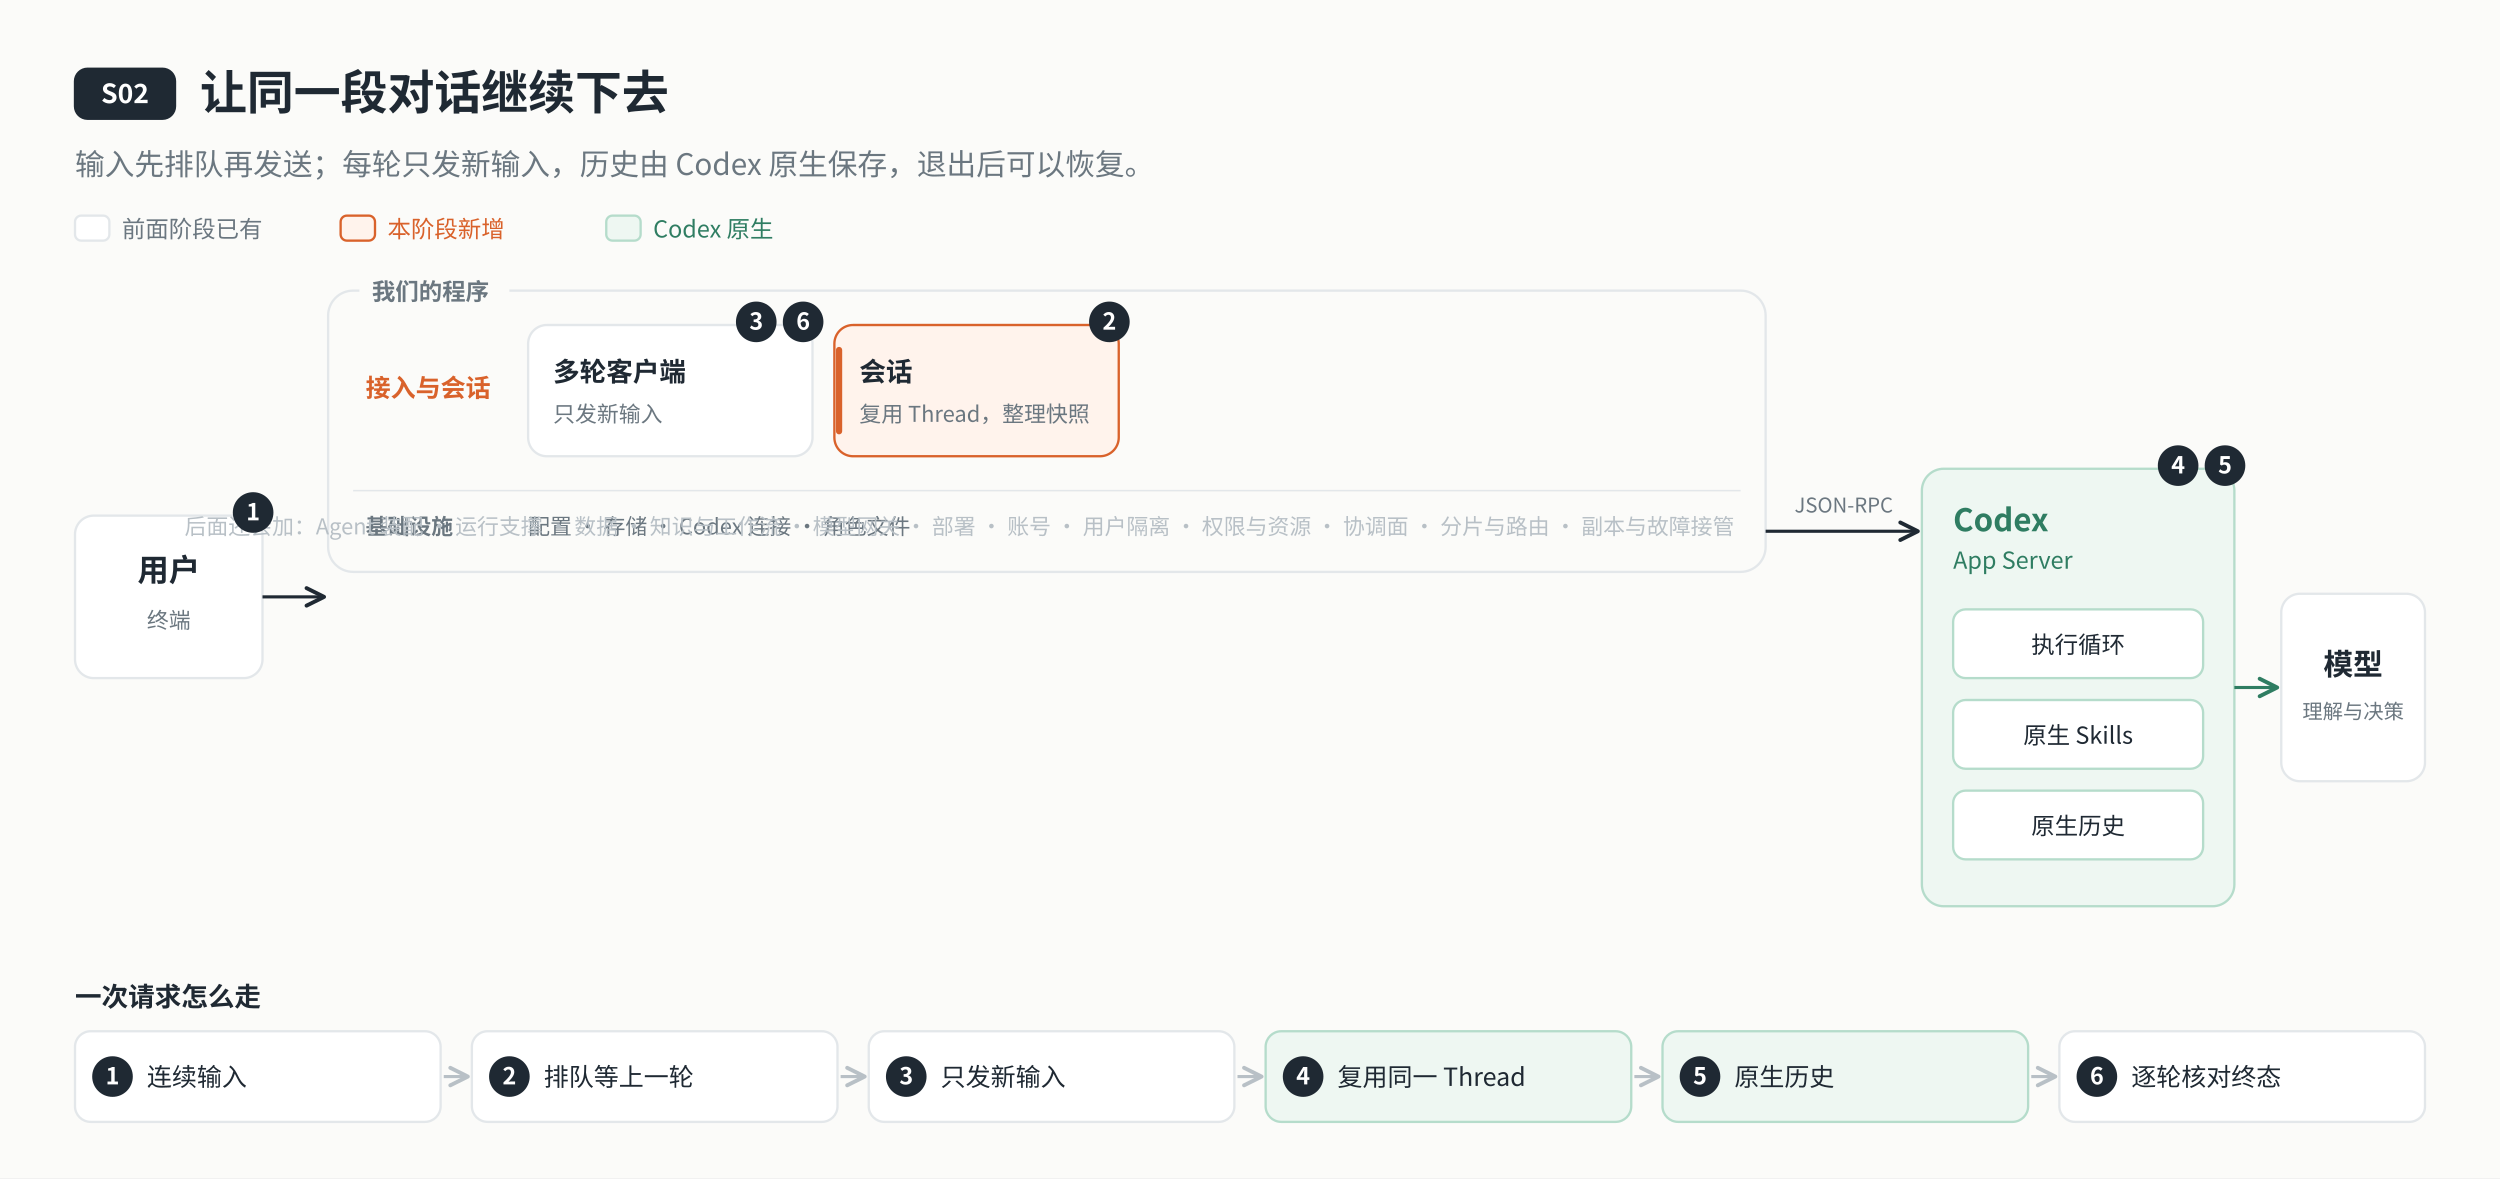
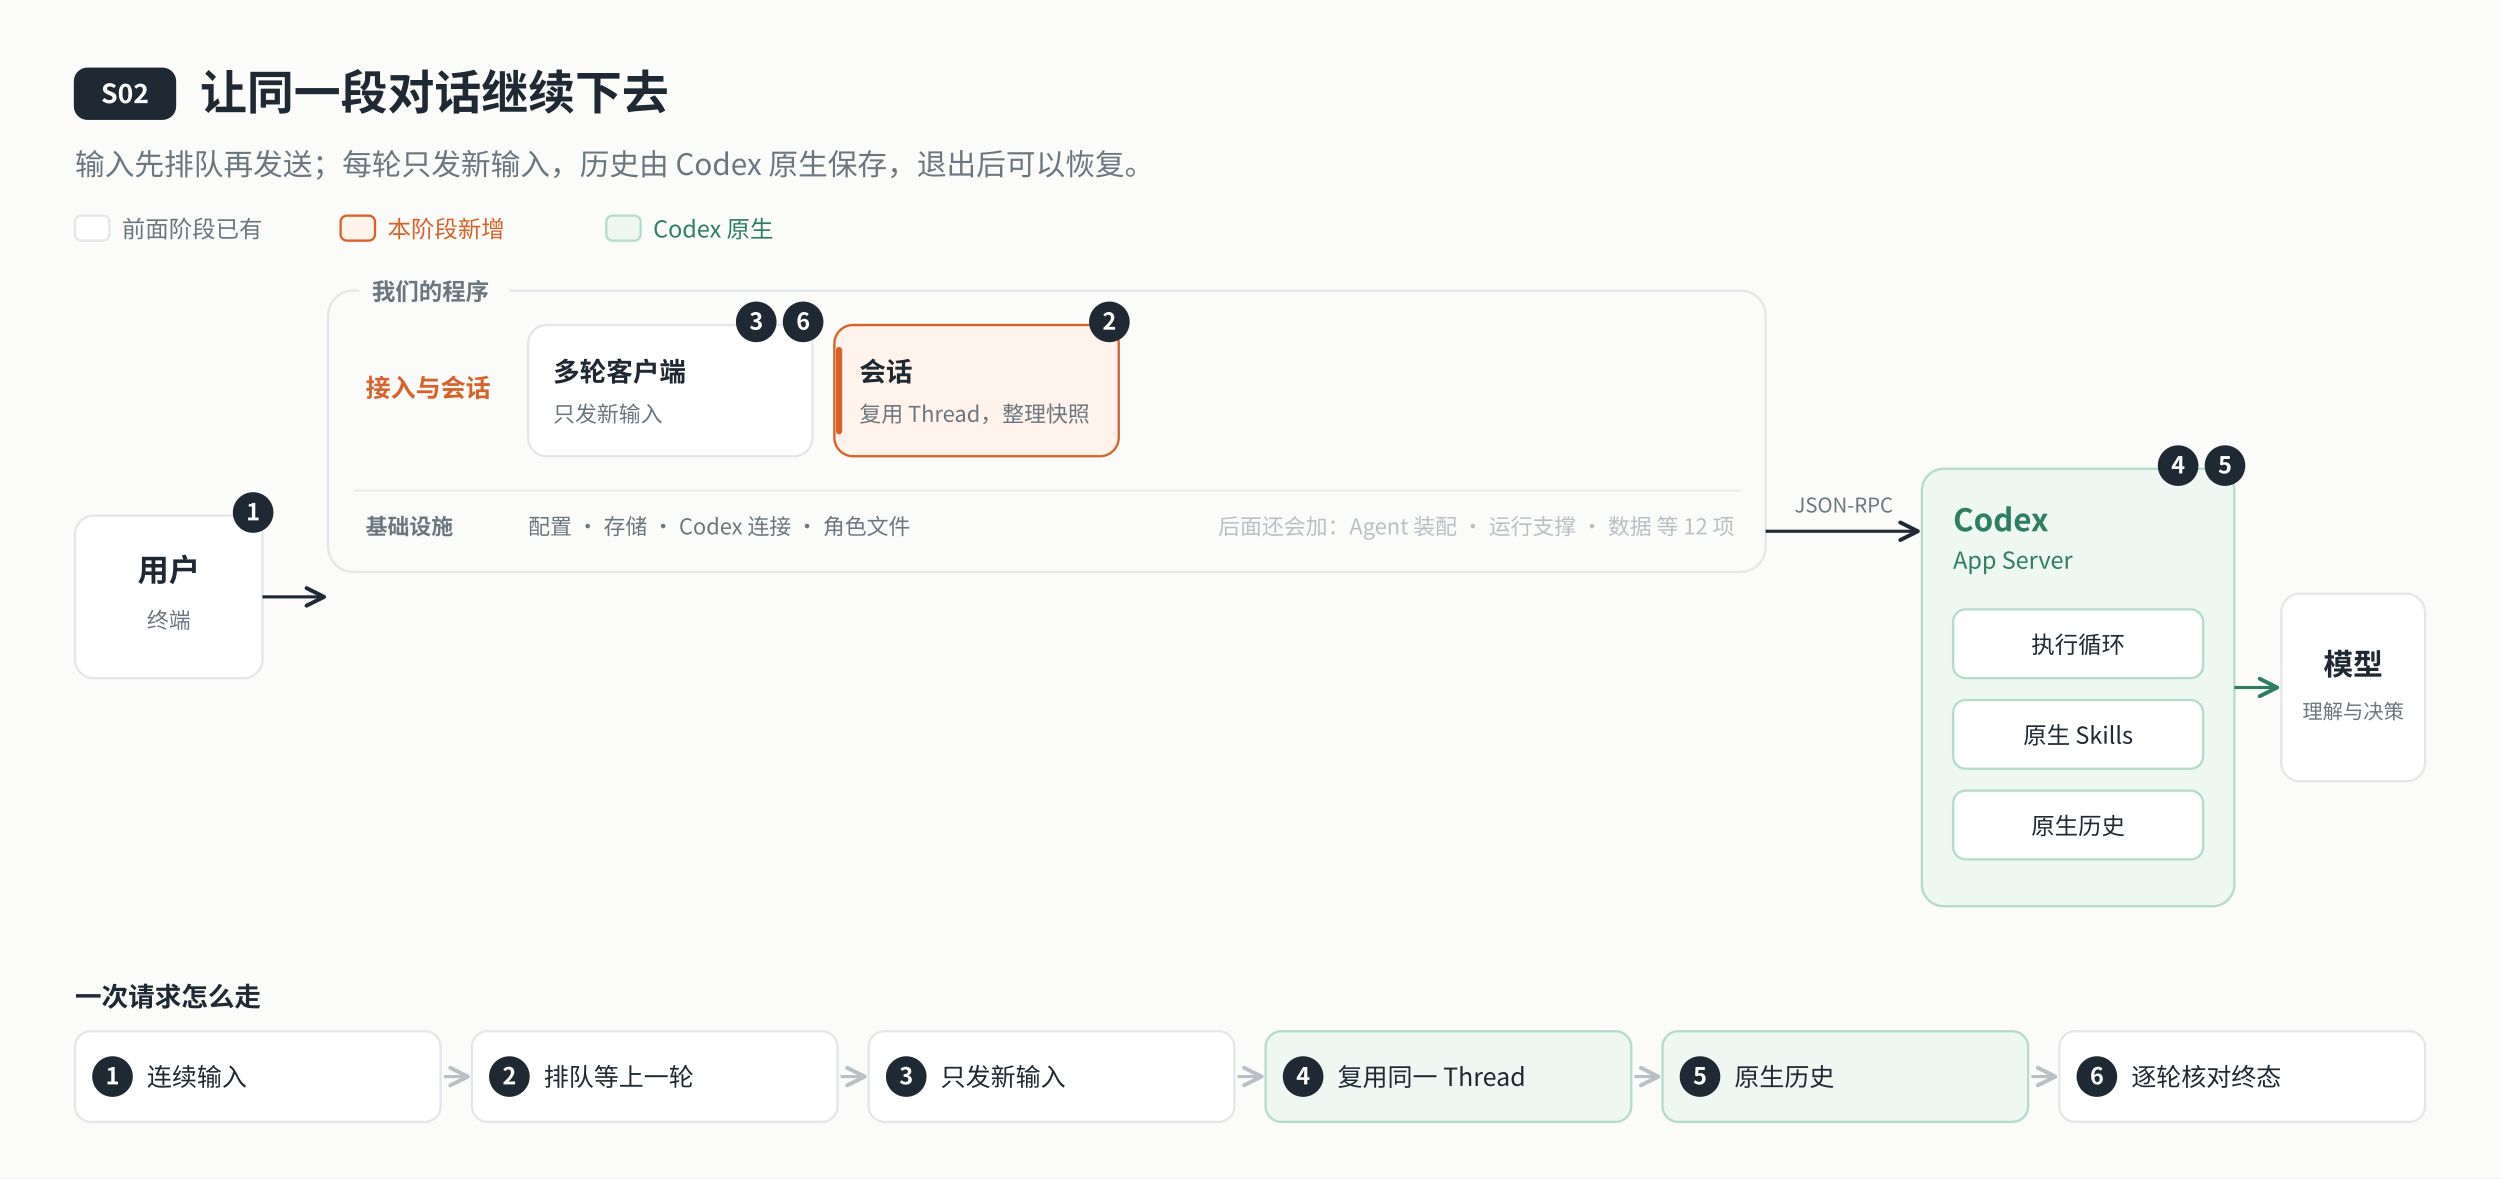
<svg xmlns="http://www.w3.org/2000/svg" width="1600" height="754" viewBox="0 0 1600 754" role="img" aria-labelledby="title desc">
  <defs>
    <marker id="mB8C0C6" viewBox="0 0 10 10" refX="8" refY="5" markerWidth="7" markerHeight="7" orient="auto-start-reverse">
      <path d="M1 1 L9 5 L1 9" fill="none" stroke="#B8C0C6" stroke-width="1.8" stroke-linecap="round" stroke-linejoin="round" />
    </marker>
    <marker id="m1F2933" viewBox="0 0 10 10" refX="8" refY="5" markerWidth="7" markerHeight="7" orient="auto-start-reverse">
      <path d="M1 1 L9 5 L1 9" fill="none" stroke="#1F2933" stroke-width="1.8" stroke-linecap="round" stroke-linejoin="round" />
    </marker>
    <marker id="m2F7D62" viewBox="0 0 10 10" refX="8" refY="5" markerWidth="7" markerHeight="7" orient="auto-start-reverse">
      <path d="M1 1 L9 5 L1 9" fill="none" stroke="#2F7D62" stroke-width="1.8" stroke-linecap="round" stroke-linejoin="round" />
    </marker>
  </defs>
  <g font-family="PingFang SC, Microsoft YaHei, Noto Sans CJK SC, sans-serif">
    <rect x="0" y="0" width="1600" height="754" fill="#FBFBF9" />
    <rect x="48" y="44" width="64" height="32" rx="8" fill="#1F2933" stroke="#1F2933" stroke-width="1.5" />
    <text x="80" y="66" font-size="17" fill="#fff" font-weight="700" text-anchor="middle">S02</text>
    <text x="128" y="70" font-size="30" fill="#1F2933" font-weight="700" text-anchor="start">让同一段对话继续下去</text>
    <text x="48" y="112" font-size="19" fill="#6B7780" font-weight="400" text-anchor="start">输入先排队再发送；每轮只发新输入，历史由 Codex 原生保存，退出后可以恢复。</text>
    <rect x="48" y="138" width="22" height="16" rx="4" fill="#FFFFFF" stroke="#E3E7EA" stroke-width="1.5" />
    <text x="78" y="152" font-size="15" fill="#6B7780" font-weight="400" text-anchor="start">前面阶段已有</text>
    <rect x="218" y="138" width="22" height="16" rx="4" fill="#FFF3EC" stroke="#D9622B" stroke-width="1.5" />
    <text x="248" y="152" font-size="15" fill="#D9622B" font-weight="400" text-anchor="start">本阶段新增</text>
    <rect x="388" y="138" width="22" height="16" rx="4" fill="#EEF7F2" stroke="#B5DCCB" stroke-width="1.5" />
    <text x="418" y="152" font-size="15" fill="#2F7D62" font-weight="400" text-anchor="start">Codex 原生</text>
    <rect x="48" y="330" width="120" height="104" rx="12" fill="#FFFFFF" stroke="#E3E7EA" stroke-width="1.5" />
    <text x="108" y="372" font-size="20" fill="#1F2933" font-weight="600" text-anchor="middle">用户</text>
    <text x="108" y="402" font-size="14" fill="#6B7780" font-weight="400" text-anchor="middle">终端</text>
    <rect x="210" y="186" width="920" height="180" rx="16" fill="none" stroke="#E3E7EA" stroke-width="1.5" />
    <rect x="230" y="175" width="96" height="22" fill="#FBFBF9" />
    <text x="238" y="192" font-size="15" fill="#6B7780" font-weight="600" text-anchor="start">我们的程序</text>
    <text x="234" y="254" font-size="16" fill="#D9622B" font-weight="600" text-anchor="start">接入与会话</text>
    <rect x="338" y="208" width="182" height="84" rx="12" fill="#FFFFFF" stroke="#E3E7EA" stroke-width="1.5" />
    <text x="354" y="244" font-size="17" fill="#1F2933" font-weight="600" text-anchor="start">多轮客户端</text>
    <text x="354" y="270" font-size="14" fill="#6B7780" font-weight="400" text-anchor="start">只发新输入</text>
    <rect x="534" y="208" width="182" height="84" rx="12" fill="#FFF3EC" stroke="#D9622B" stroke-width="1.5" />
    <rect x="535" y="222" width="4" height="56" rx="2" fill="#D9622B" />
    <text x="550" y="244" font-size="17" fill="#1F2933" font-weight="600" text-anchor="start">会话</text>
    <text x="550" y="270" font-size="14" fill="#6B7780" font-weight="400" text-anchor="start">复用 Thread，整理快照</text>
    <line x1="226" y1="314" x2="1114" y2="314" stroke="#E3E7EA" stroke-width="1" />
    <text x="234" y="342" font-size="14" fill="#6B7780" font-weight="600" text-anchor="start">基础设施</text>
    <text x="338" y="342" font-size="14" fill="#6B7780" font-weight="400" text-anchor="start">配置 · 存储 · Codex 连接 · 角色文件</text>
-     <text x="1110" y="342" font-size="14" fill="#B8C0C6" font-weight="400" text-anchor="end">后面还会加：Agent 装配 · 运行支撑 · 数据 · 知识与工作流 · 模型网关 · 部署 · 账号 · 用户隔离 · 权限与资源 · 协调面 · 分片与路由 · 副本与故障接管</text>
+     <text x="1110" y="342" font-size="14" fill="#B8C0C6" font-weight="400" text-anchor="end">后面还会加：Agent 装配 · 运行支撑 · 数据 等 12 项</text>
    <rect x="1230" y="300" width="200" height="280" rx="14" fill="#EEF7F2" stroke="#B5DCCB" stroke-width="1.5" />
    <text x="1250" y="340" font-size="20" fill="#2F7D62" font-weight="700" text-anchor="start">Codex</text>
    <text x="1250" y="364" font-size="15" fill="#2F7D62" font-weight="400" text-anchor="start">App Server</text>
    <rect x="1250" y="390" width="160" height="44" rx="8" fill="#FFFFFF" stroke="#B5DCCB" stroke-width="1.5" />
    <text x="1330" y="418" font-size="15" fill="#1F2933" font-weight="500" text-anchor="middle">执行循环</text>
    <rect x="1250" y="448" width="160" height="44" rx="8" fill="#FFFFFF" stroke="#B5DCCB" stroke-width="1.5" />
    <text x="1330" y="476" font-size="15" fill="#1F2933" font-weight="500" text-anchor="middle">原生 Skills</text>
    <rect x="1250" y="506" width="160" height="44" rx="8" fill="#FFFFFF" stroke="#B5DCCB" stroke-width="1.5" />
    <text x="1330" y="534" font-size="15" fill="#1F2933" font-weight="500" text-anchor="middle">原生历史</text>
    <rect x="1460" y="380" width="92" height="120" rx="12" fill="#FFFFFF" stroke="#E3E7EA" stroke-width="1.5" />
    <text x="1506" y="432" font-size="19" fill="#1F2933" font-weight="600" text-anchor="middle">模型</text>
    <text x="1506" y="460" font-size="13" fill="#6B7780" font-weight="400" text-anchor="middle">理解与决策</text>
    <path d="M168,382 L206,382" fill="none" stroke="#1F2933" stroke-width="2" marker-end="url(#m1F2933)" />
    <path d="M1130,340 L1226,340" fill="none" stroke="#1F2933" stroke-width="2" marker-end="url(#m1F2933)" />
    <text x="1180" y="328" font-size="13" fill="#6B7780" font-weight="500" text-anchor="middle">JSON-RPC</text>
    <path d="M1430,440 L1456,440" fill="none" stroke="#2F7D62" stroke-width="2" marker-end="url(#m2F7D62)" />
    <circle cx="162" cy="328" r="13" fill="#1F2933" />
    <text x="162" y="333" font-size="15" fill="#fff" font-weight="700" text-anchor="middle">1</text>
    <circle cx="710" cy="206" r="13" fill="#1F2933" />
    <text x="710" y="211" font-size="15" fill="#fff" font-weight="700" text-anchor="middle">2</text>
    <circle cx="484" cy="206" r="13" fill="#1F2933" />
    <text x="484" y="211" font-size="15" fill="#fff" font-weight="700" text-anchor="middle">3</text>
    <circle cx="514" cy="206" r="13" fill="#1F2933" />
    <text x="514" y="211" font-size="15" fill="#fff" font-weight="700" text-anchor="middle">6</text>
    <circle cx="1394" cy="298" r="13" fill="#1F2933" />
    <text x="1394" y="303" font-size="15" fill="#fff" font-weight="700" text-anchor="middle">4</text>
    <circle cx="1424" cy="298" r="13" fill="#1F2933" />
    <text x="1424" y="303" font-size="15" fill="#fff" font-weight="700" text-anchor="middle">5</text>
    <text x="48" y="644" font-size="17" fill="#1F2933" font-weight="700" text-anchor="start">一次请求怎么走</text>
    <rect x="48" y="660" width="234" height="58" rx="10" fill="#FFFFFF" stroke="#E3E7EA" stroke-width="1.5" />
    <circle cx="72" cy="689" r="13" fill="#1F2933" />
    <text x="72" y="694" font-size="15" fill="#fff" font-weight="700" text-anchor="middle">1</text>
    <text x="94" y="695" font-size="16" fill="#1F2933" font-weight="500" text-anchor="start">连续输入</text>
    <path d="M284,689 L298,689" fill="none" stroke="#B8C0C6" stroke-width="2" marker-end="url(#mB8C0C6)" />
    <rect x="302" y="660" width="234" height="58" rx="10" fill="#FFFFFF" stroke="#E3E7EA" stroke-width="1.5" />
    <circle cx="326" cy="689" r="13" fill="#1F2933" />
    <text x="326" y="694" font-size="15" fill="#fff" font-weight="700" text-anchor="middle">2</text>
    <text x="348" y="695" font-size="16" fill="#1F2933" font-weight="500" text-anchor="start">排队等上一轮</text>
    <path d="M538,689 L552,689" fill="none" stroke="#B8C0C6" stroke-width="2" marker-end="url(#mB8C0C6)" />
    <rect x="556" y="660" width="234" height="58" rx="10" fill="#FFFFFF" stroke="#E3E7EA" stroke-width="1.5" />
    <circle cx="580" cy="689" r="13" fill="#1F2933" />
    <text x="580" y="694" font-size="15" fill="#fff" font-weight="700" text-anchor="middle">3</text>
    <text x="602" y="695" font-size="16" fill="#1F2933" font-weight="500" text-anchor="start">只发新输入</text>
    <path d="M792,689 L806,689" fill="none" stroke="#B8C0C6" stroke-width="2" marker-end="url(#mB8C0C6)" />
    <rect x="810" y="660" width="234" height="58" rx="10" fill="#EEF7F2" stroke="#B5DCCB" stroke-width="1.5" />
    <circle cx="834" cy="689" r="13" fill="#1F2933" />
    <text x="834" y="694" font-size="15" fill="#fff" font-weight="700" text-anchor="middle">4</text>
    <text x="856" y="695" font-size="16" fill="#1F2933" font-weight="500" text-anchor="start">复用同一 Thread</text>
    <path d="M1046,689 L1060,689" fill="none" stroke="#B8C0C6" stroke-width="2" marker-end="url(#mB8C0C6)" />
    <rect x="1064" y="660" width="234" height="58" rx="10" fill="#EEF7F2" stroke="#B5DCCB" stroke-width="1.5" />
    <circle cx="1088" cy="689" r="13" fill="#1F2933" />
    <text x="1088" y="694" font-size="15" fill="#fff" font-weight="700" text-anchor="middle">5</text>
    <text x="1110" y="695" font-size="16" fill="#1F2933" font-weight="500" text-anchor="start">原生历史</text>
    <path d="M1300,689 L1314,689" fill="none" stroke="#B8C0C6" stroke-width="2" marker-end="url(#mB8C0C6)" />
    <rect x="1318" y="660" width="234" height="58" rx="10" fill="#FFFFFF" stroke="#E3E7EA" stroke-width="1.5" />
    <circle cx="1342" cy="689" r="13" fill="#1F2933" />
    <text x="1342" y="694" font-size="15" fill="#fff" font-weight="700" text-anchor="middle">6</text>
    <text x="1364" y="695" font-size="16" fill="#1F2933" font-weight="500" text-anchor="start">逐轮核对终态</text>
  </g>
</svg>
